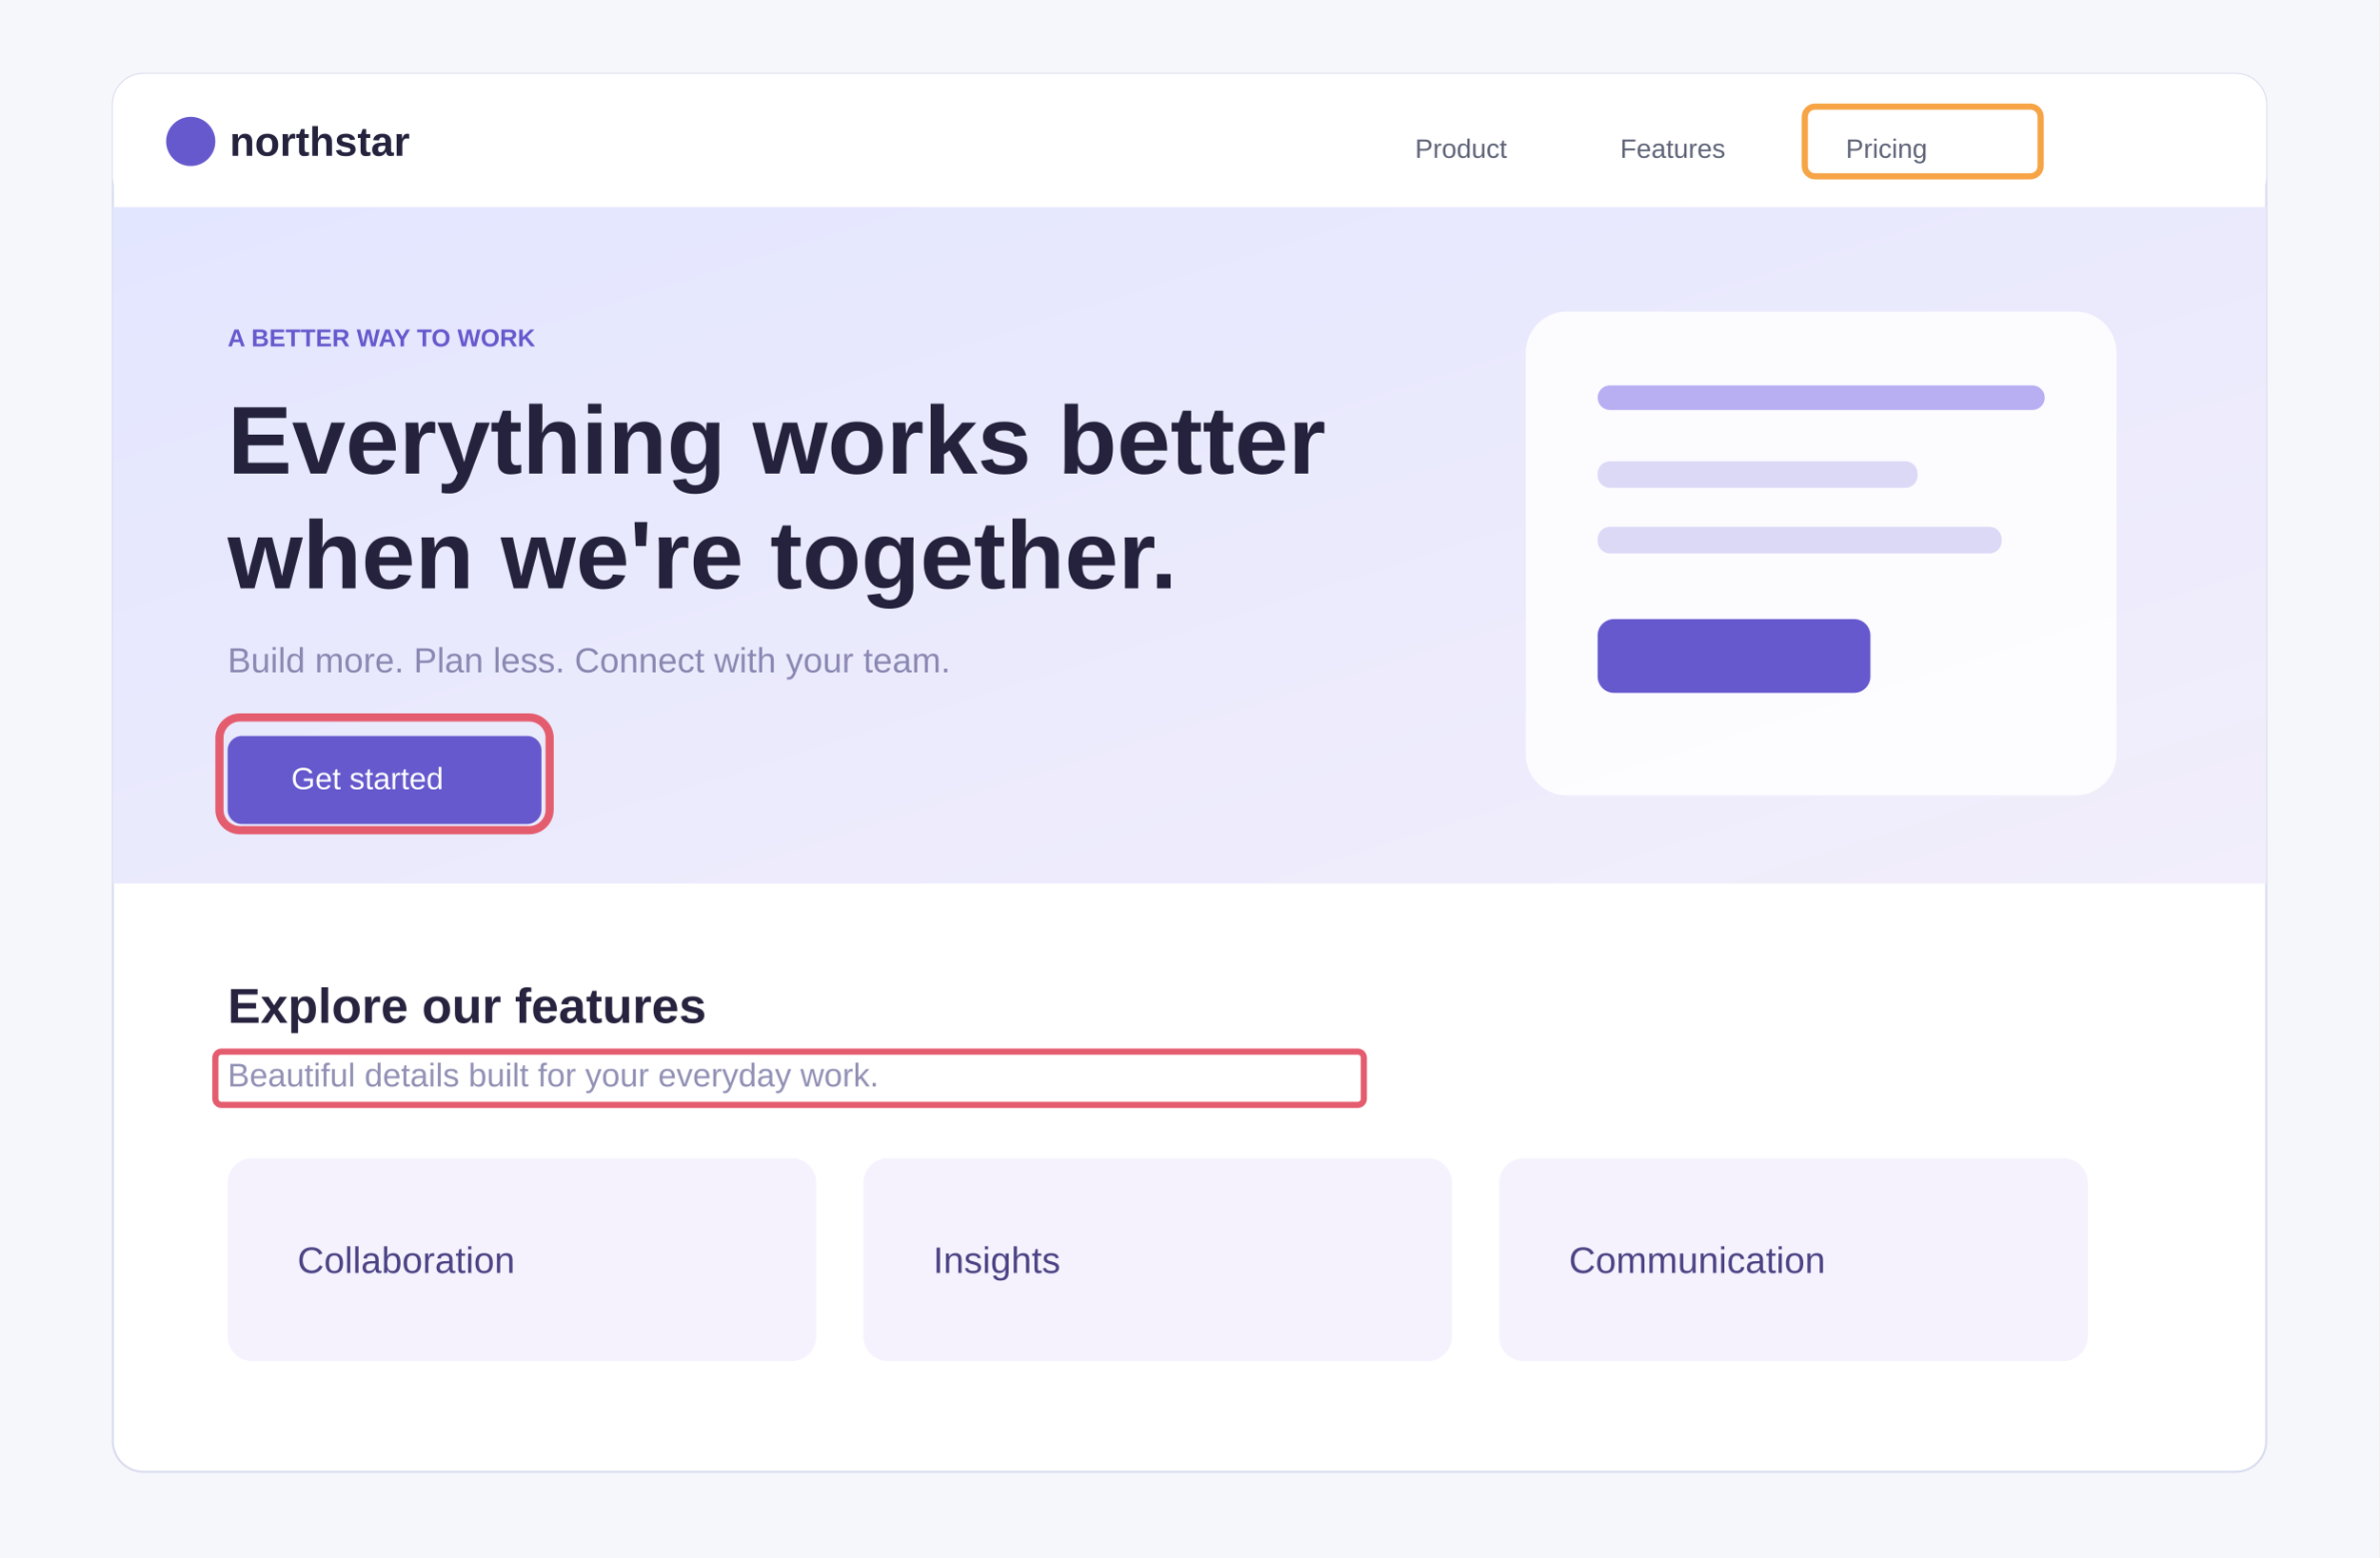
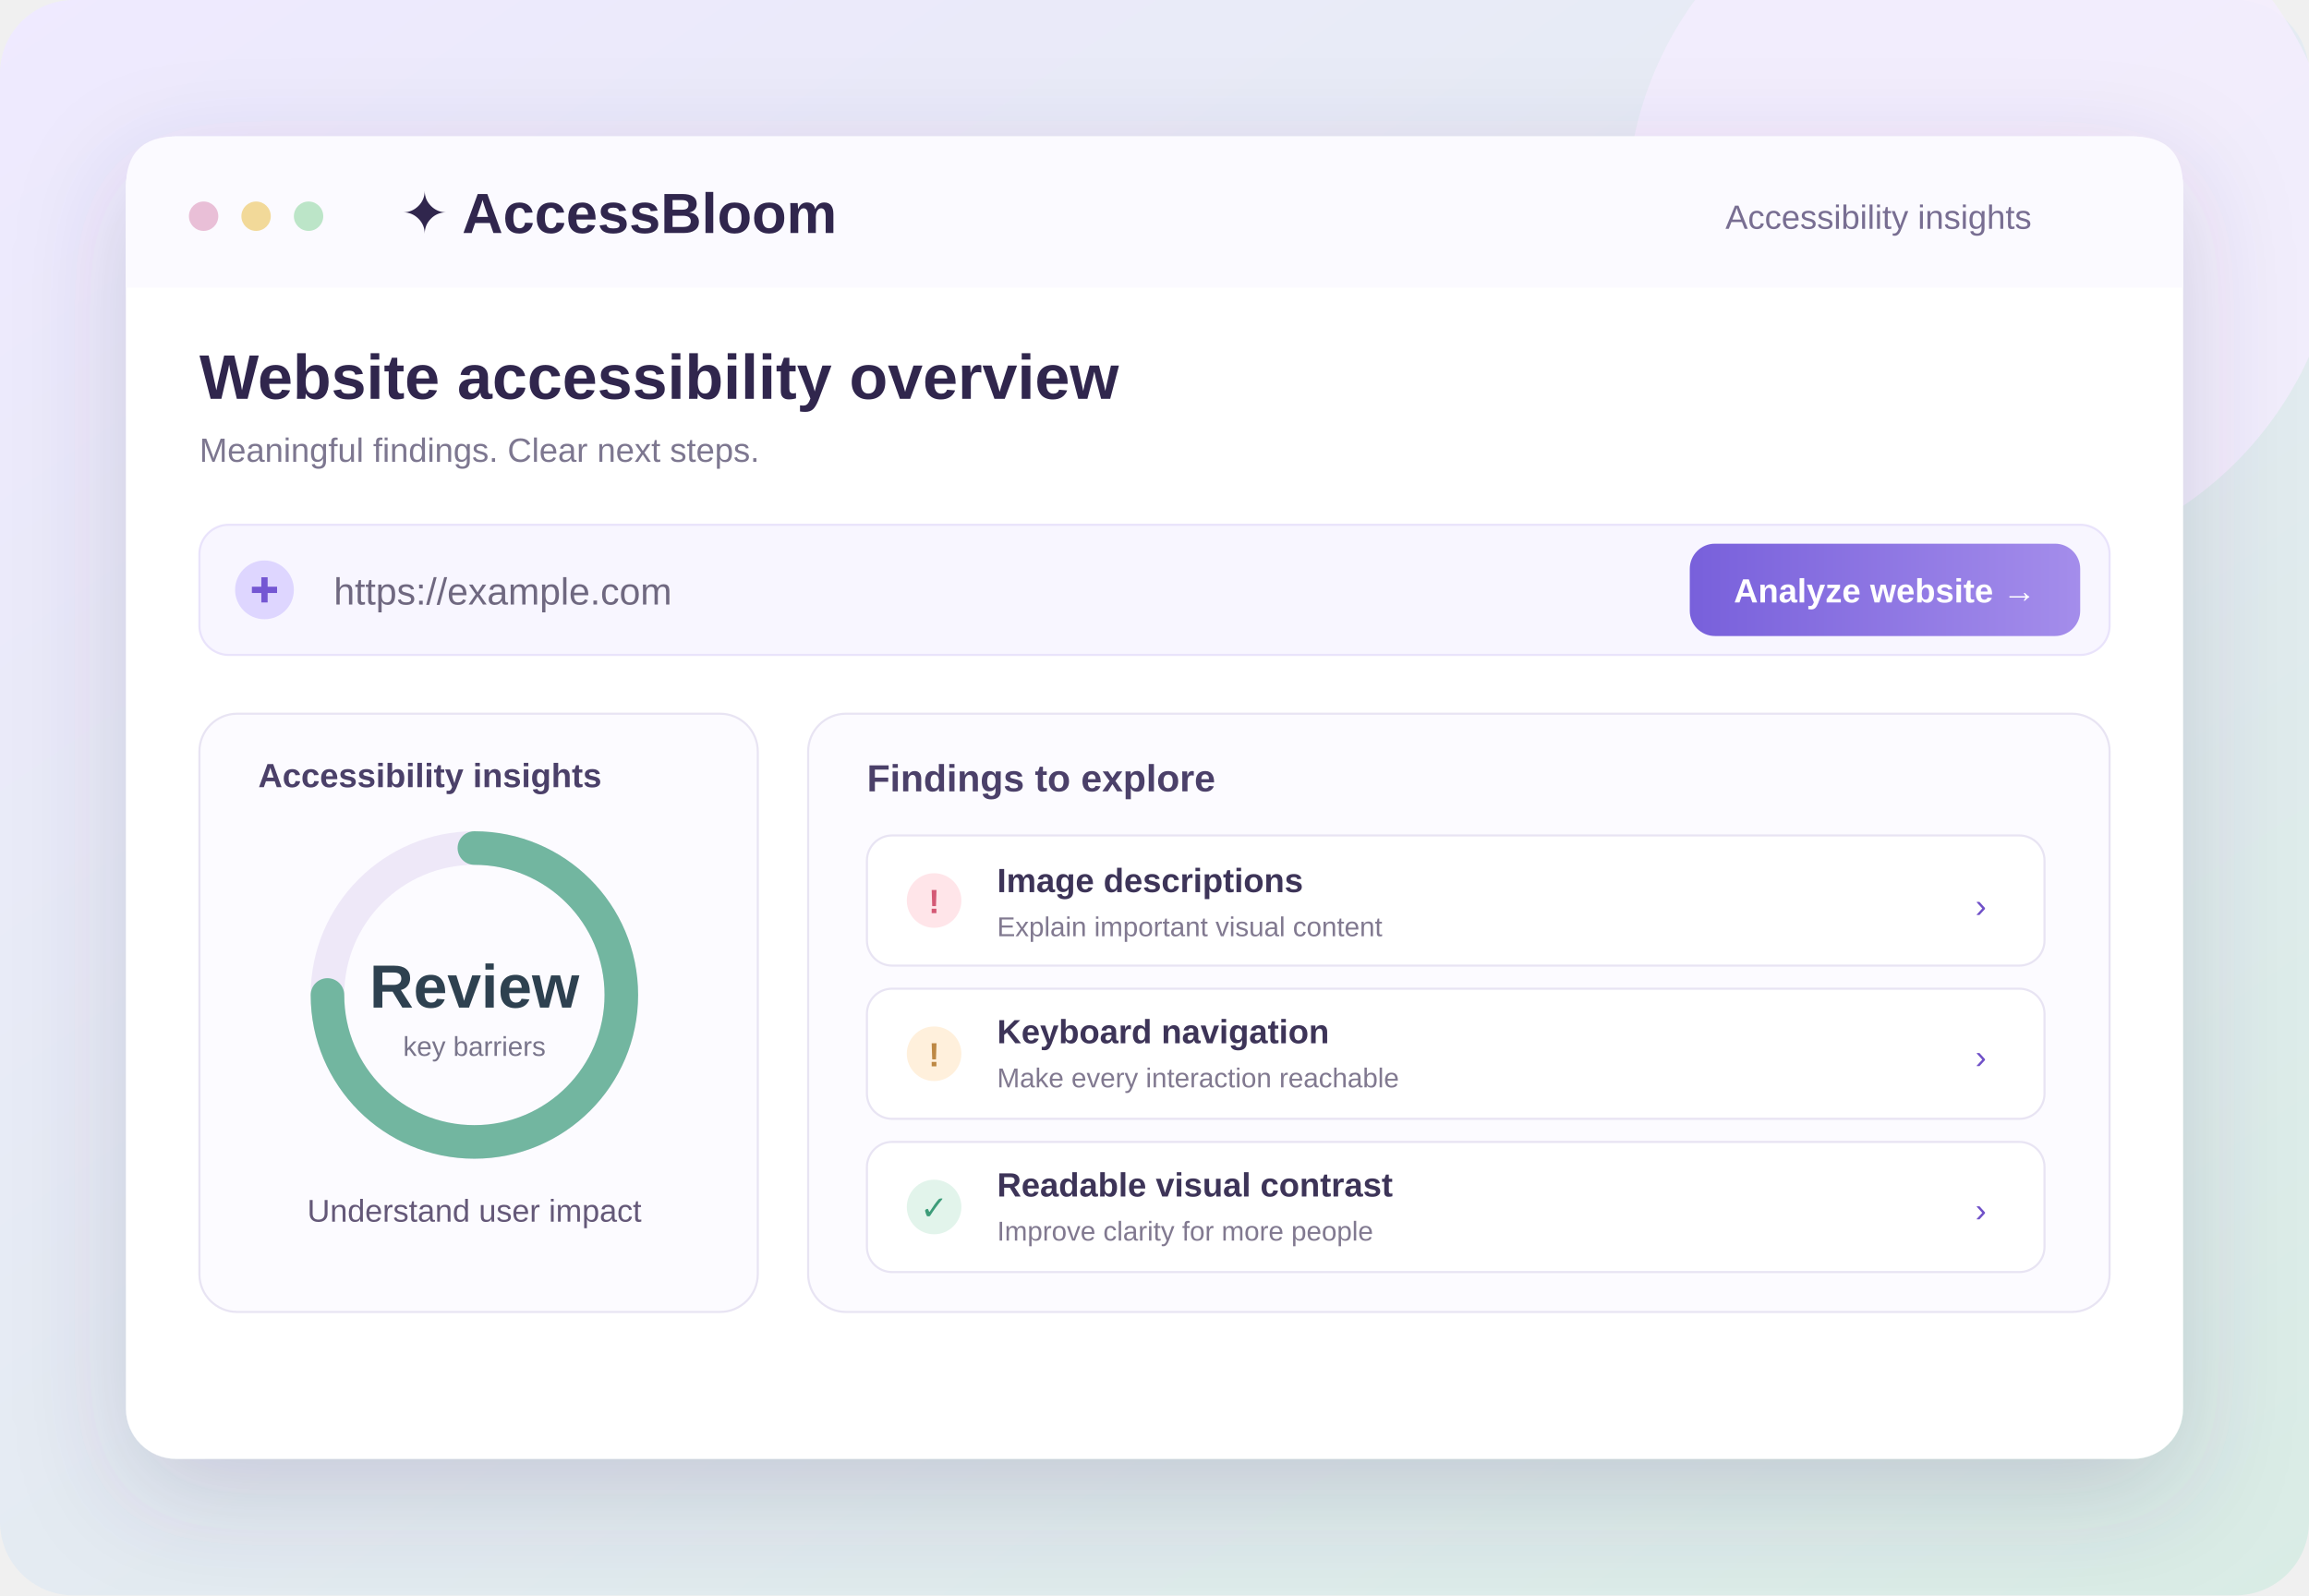
- <svg xmlns="http://www.w3.org/2000/svg" width="1160" height="760" viewBox="0 0 1160 760">
+ <svg xmlns="http://www.w3.org/2000/svg" viewBox="0 0 1100 760" role="img" aria-labelledby="title desc">
  <defs>
-     <linearGradient id="g" x2="1" y2="1">
-       <stop stop-color="#e3e6ff" />
-       <stop offset="1" stop-color="#f2eefb" />
+     <linearGradient id="bg" x2="1" y2="1">
+       <stop stop-color="#efeaff" />
+       <stop offset="1" stop-color="#d9ece5" />
    </linearGradient>
+     <linearGradient id="acc" x2="1" y2="0">
+       <stop stop-color="#7860db" />
+       <stop offset="1" stop-color="#a48deb" />
+     </linearGradient>
+     <filter id="s">
+       <feDropShadow dx="0" dy="17" stdDeviation="26" flood-color="#493d72" flood-opacity=".18" />
+     </filter>
  </defs>
-   <rect width="1160" height="760" fill="#f6f7fb" />
-   <rect x="55" y="36" width="1050" height="682" rx="15" fill="white" stroke="#d8dcee" />
-   <rect x="55" y="36" width="1050" height="65" rx="15" fill="white" />
-   <circle cx="93" cy="69" r="12" fill="#6659cd" />
-   <text x="112" y="76" font-family="Arial" font-size="20" font-weight="bold" fill="#24223d">northstar</text>
-   <text x="690" y="77" font-family="Arial" font-size="13" fill="#5f6478">Product</text>
-   <text x="790" y="77" font-family="Arial" font-size="13" fill="#5f6478">Features</text>
-   <text x="900" y="77" font-family="Arial" font-size="13" fill="#5f6478">Pricing</text>
-   <rect x="55" y="101" width="1050" height="330" fill="url(#g)" />
-   <text x="111" y="169" font-family="Arial" font-size="12" font-weight="bold" fill="#6659cd">A BETTER WAY TO WORK</text>
-   <text x="111" y="231" font-family="Arial" font-size="47" font-weight="bold" fill="#24223d">Everything works better</text>
-   <text x="111" y="287" font-family="Arial" font-size="47" font-weight="bold" fill="#24223d">when we're together.</text>
-   <text x="111" y="328" font-family="Arial" font-size="17" fill="#8b89b2">Build more. Plan less. Connect with your team.</text>
-   <rect x="111" y="359" width="153" height="43" rx="7" fill="#6659cd" />
-   <text x="142" y="385" font-family="Arial" font-size="15" fill="white">Get started</text>
-   <rect x="744" y="152" width="288" height="236" rx="20" fill="#fff" opacity="0.85" />
-   <rect x="779" y="188" width="218" height="12" rx="6" fill="#b8aef2" />
-   <rect x="779" y="225" width="156" height="13" rx="6" fill="#dcd9f7" />
-   <rect x="779" y="257" width="197" height="13" rx="6" fill="#dcd9f7" />
-   <rect x="779" y="302" width="133" height="36" rx="8" fill="#6659cd" />
-   <text x="111" y="499" font-family="Arial" font-size="24" font-weight="bold" fill="#282440">Explore our features</text>
-   <text x="111" y="530" font-family="Arial" font-size="16" fill="#9291b5">Beautiful details built for your everyday work.</text>
-   <rect x="111" y="565" width="287" height="99" rx="12" fill="#f5f2fe" />
-   <rect x="421" y="565" width="287" height="99" rx="12" fill="#f5f2fe" />
-   <rect x="731" y="565" width="287" height="99" rx="12" fill="#f5f2fe" />
-   <text x="145" y="621" font-family="Arial" font-size="18" fill="#4c4384">Collaboration</text>
-   <text x="455" y="621" font-family="Arial" font-size="18" fill="#4c4384">Insights</text>
-   <text x="765" y="621" font-family="Arial" font-size="18" fill="#4c4384">Communication</text>
-   <rect x="107" y="350" width="161" height="55" rx="10" fill="none" stroke="#e45d6f" stroke-width="4" />
-   <rect x="105" y="513" width="560" height="26" rx="3" fill="none" stroke="#e45d6f" stroke-width="3" />
-   <rect x="880" y="52" width="115" height="34" rx="5" fill="none" stroke="#f6a445" stroke-width="3" />
+   <rect width="1100" height="760" rx="35" fill="url(#bg)" />
+   <circle cx="945" cy="100" r="170" fill="#f5edff" opacity=".8" />
+   <g filter="url(#s)">
+     <rect x="60" y="65" width="980" height="630" rx="24" fill="#fff" />
+   </g>
+   <path d="M84 65H1016Q1040 65 1040 89V137H60V89Q60 65 84 65" fill="#fbfaff" />
+   <circle cx="97" cy="103" r="7" fill="#e9bfd7" />
+   <circle cx="122" cy="103" r="7" fill="#f2d999" />
+   <circle cx="147" cy="103" r="7" fill="#bce5c8" />
+   <g font-family="Arial,sans-serif" fill="#30264d">
+     <text x="191" y="111" font-size="27" font-weight="700">✦ AccessBloom</text>
+     <text x="822" y="109" font-size="16" fill="#786e92">Accessibility insights</text>
+     <text x="95" y="190" font-size="30" font-weight="700">Website accessibility overview</text>
+     <text x="95" y="220" font-size="16" fill="#7d7790">Meaningful findings. Clear next steps.</text>
+   </g>
+   <rect x="95" y="250" width="910" height="62" rx="14" fill="#f8f6ff" stroke="#e9e3fb" />
+   <circle cx="126" cy="281" r="14" fill="#ded6ff" />
+   <path d="M120 281h12m-6-6v12" stroke="#7457d3" stroke-width="3" />
+   <text x="159" y="288" font-family="Arial" fill="#6f6880" font-size="18">https://example.com</text>
+   <rect x="805" y="259" width="186" height="44" rx="12" fill="url(#acc)" />
+   <text x="898" y="287" text-anchor="middle" font-size="16" font-family="Arial" font-weight="700" fill="white">Analyze website →</text>
+   <rect x="95" y="340" width="266" height="285" rx="18" fill="#fcfbff" stroke="#e8e4f3" />
+   <text x="123" y="375" font-size="16" font-family="Arial" font-weight="700" fill="#4b4069">Accessibility insights</text>
+   <circle cx="226" cy="474" r="70" fill="none" stroke="#eee8f8" stroke-width="16" />
+   <path d="M226 404a70 70 0 1 1-70 70" fill="none" stroke="#72b6a0" stroke-width="16" stroke-linecap="round" />
+   <text x="226" y="480" font-size="29" text-anchor="middle" font-family="Arial" font-weight="700" fill="#2e4150">Review</text>
+   <text x="226" y="503" font-size="13" text-anchor="middle" font-family="Arial" fill="#79758b">key barriers</text>
+   <text x="226" y="582" text-anchor="middle" font-size="15" font-family="Arial" fill="#645878">Understand user impact</text>
+   <rect x="385" y="340" width="620" height="285" rx="18" fill="#fcfbff" stroke="#e8e4f3" />
+   <text x="413" y="377" font-size="18" font-family="Arial" font-weight="700" fill="#4b4069">Findings to explore</text>
+   <g font-family="Arial" font-size="16" fill="#3d3458">
+     <rect x="413" y="398" width="561" height="62" rx="12" fill="#fff" stroke="#e8e4f3" />
+     <circle cx="445" cy="429" r="13" fill="#ffe5e9" />
+     <text x="445" y="435" text-anchor="middle" fill="#d45975" font-weight="700">!</text>
+     <text x="475" y="425" font-weight="700">Image descriptions</text>
+     <text x="475" y="446" font-size="13" fill="#817990">Explain important visual content</text>
+     <text x="941" y="437" fill="#7051c8">›</text>
+     <rect x="413" y="471" width="561" height="62" rx="12" fill="#fff" stroke="#e8e4f3" />
+     <circle cx="445" cy="502" r="13" fill="#fff0dc" />
+     <text x="445" y="508" text-anchor="middle" fill="#bd8844" font-weight="700">!</text>
+     <text x="475" y="497" font-weight="700">Keyboard navigation</text>
+     <text x="475" y="518" font-size="13" fill="#817990">Make every interaction reachable</text>
+     <text x="941" y="509" fill="#7051c8">›</text>
+     <rect x="413" y="544" width="561" height="62" rx="12" fill="#fff" stroke="#e8e4f3" />
+     <circle cx="445" cy="575" r="13" fill="#e2f4eb" />
+     <text x="445" y="581" text-anchor="middle" fill="#3d9c79" font-weight="700">✓</text>
+     <text x="475" y="570" font-weight="700">Readable visual contrast</text>
+     <text x="475" y="591" font-size="13" fill="#817990">Improve clarity for more people</text>
+     <text x="941" y="582" fill="#7051c8">›</text>
+   </g>
</svg>
